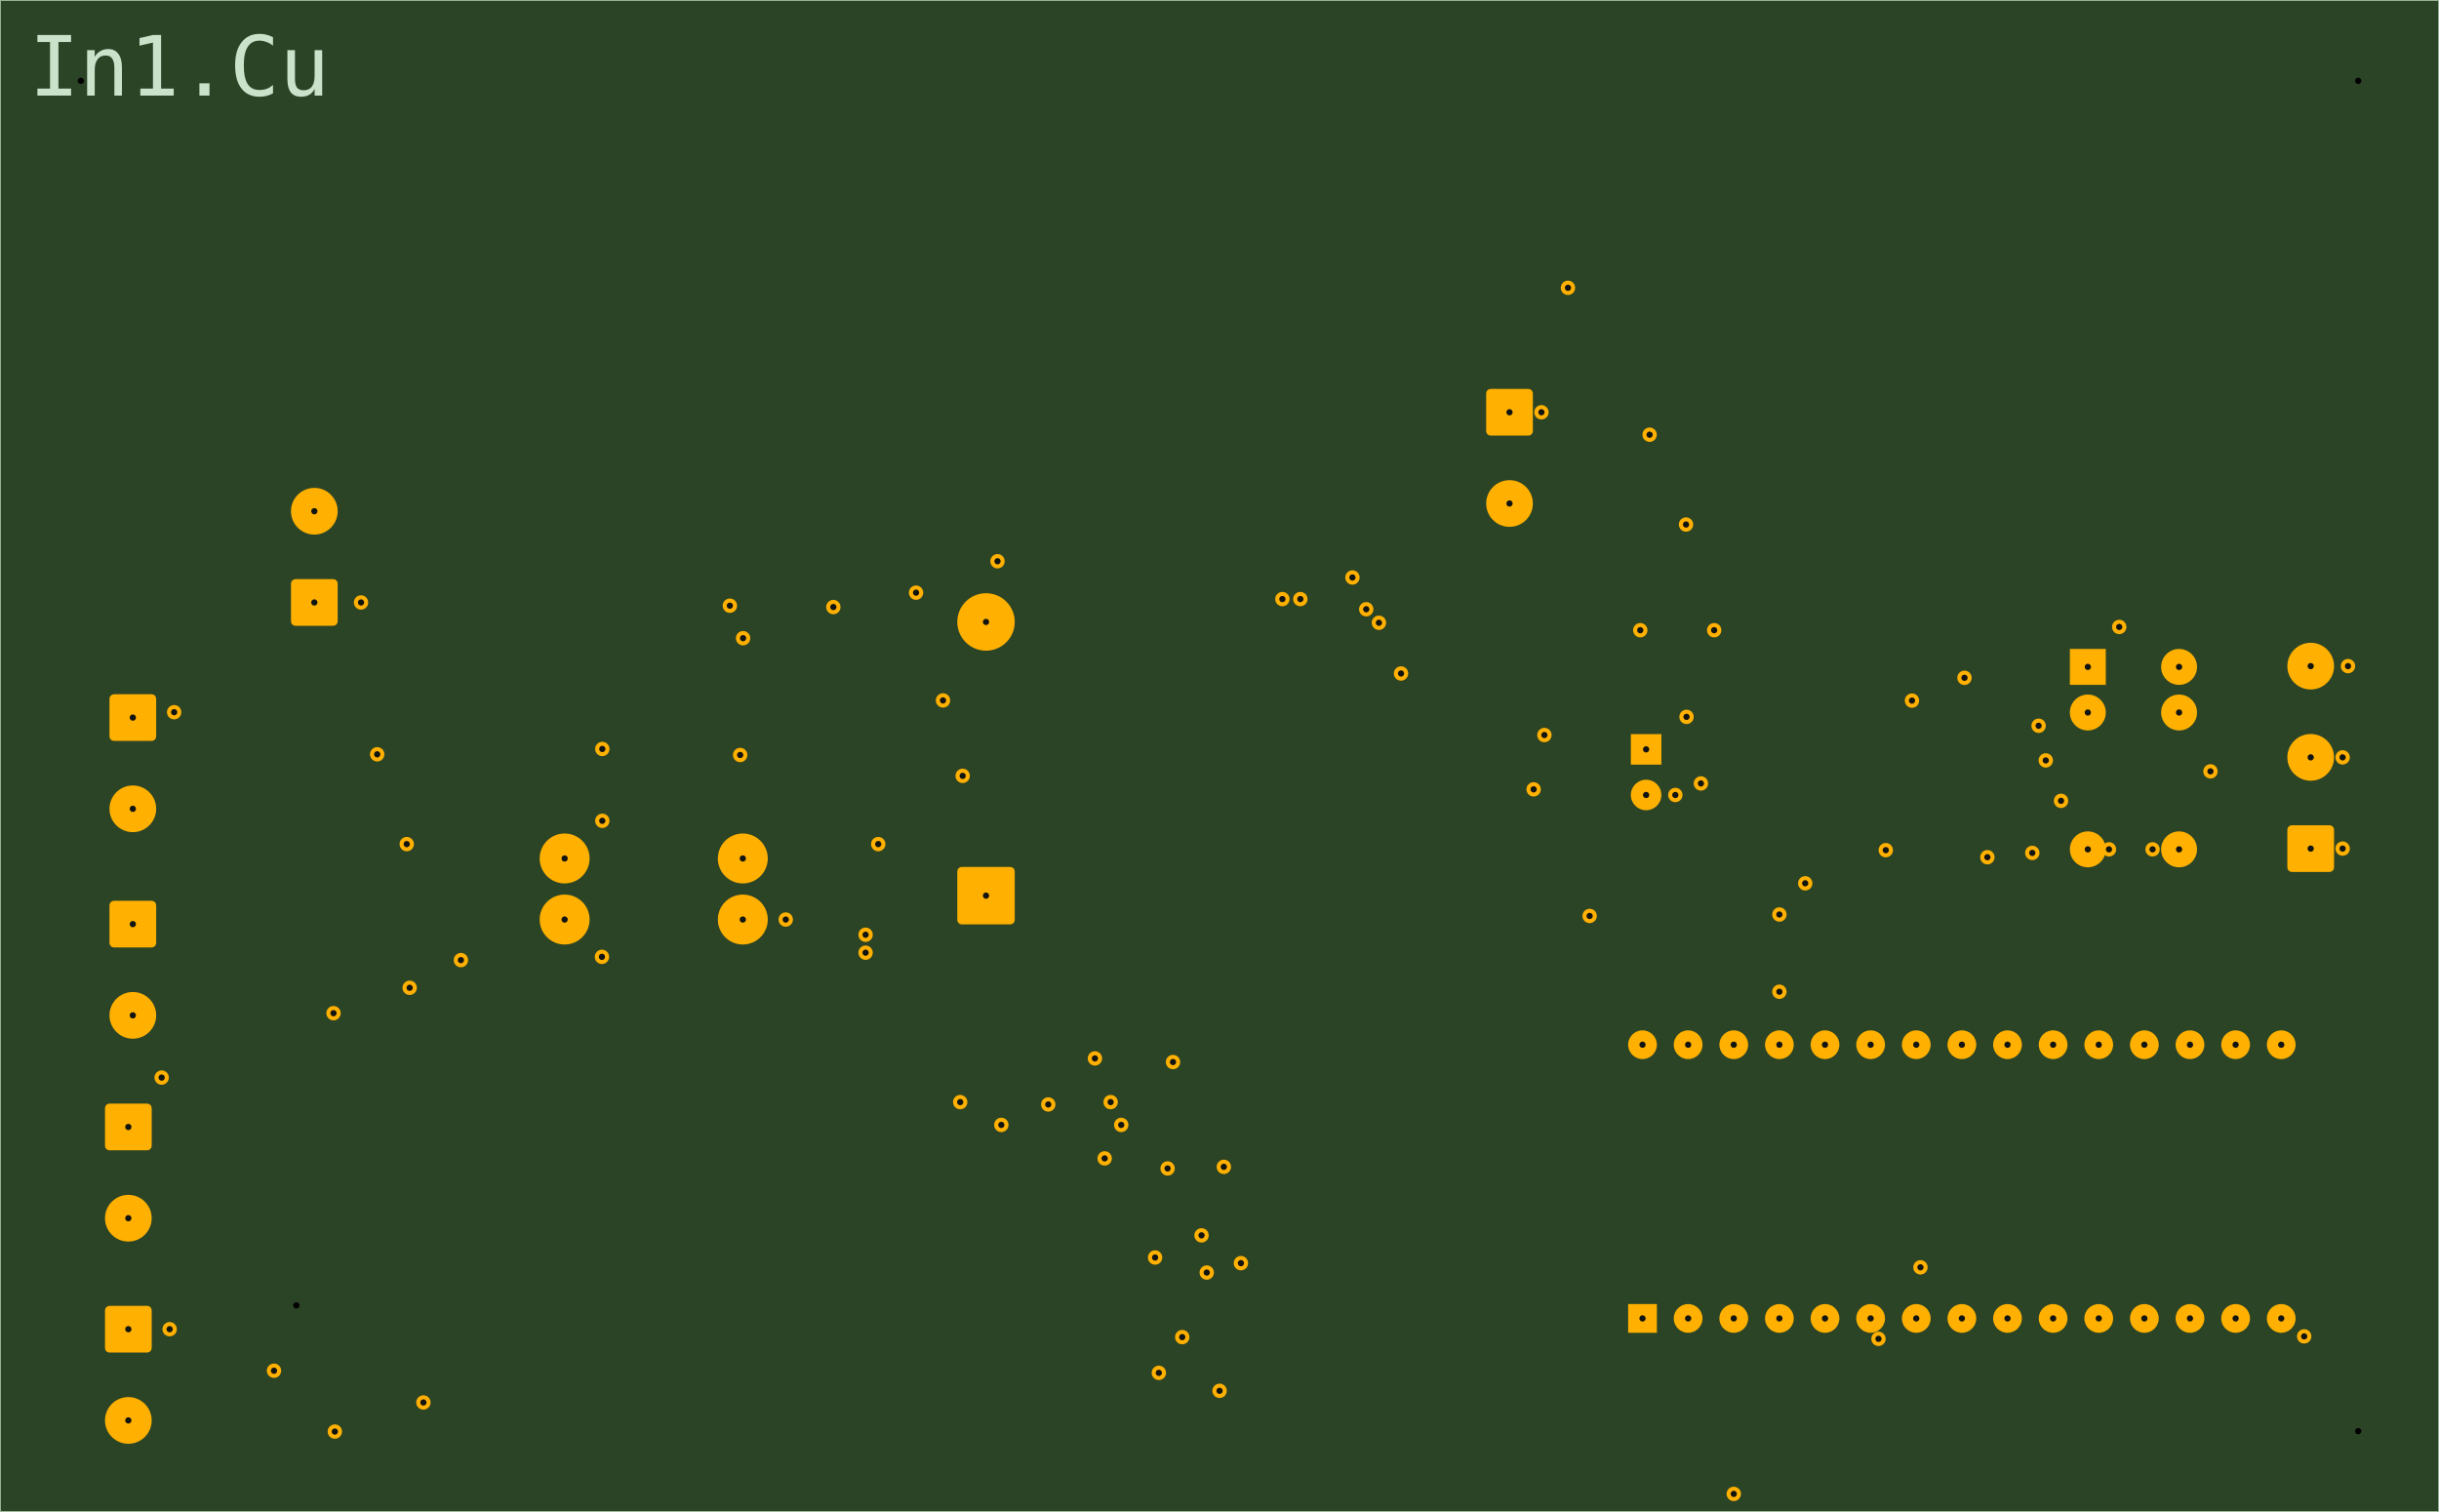
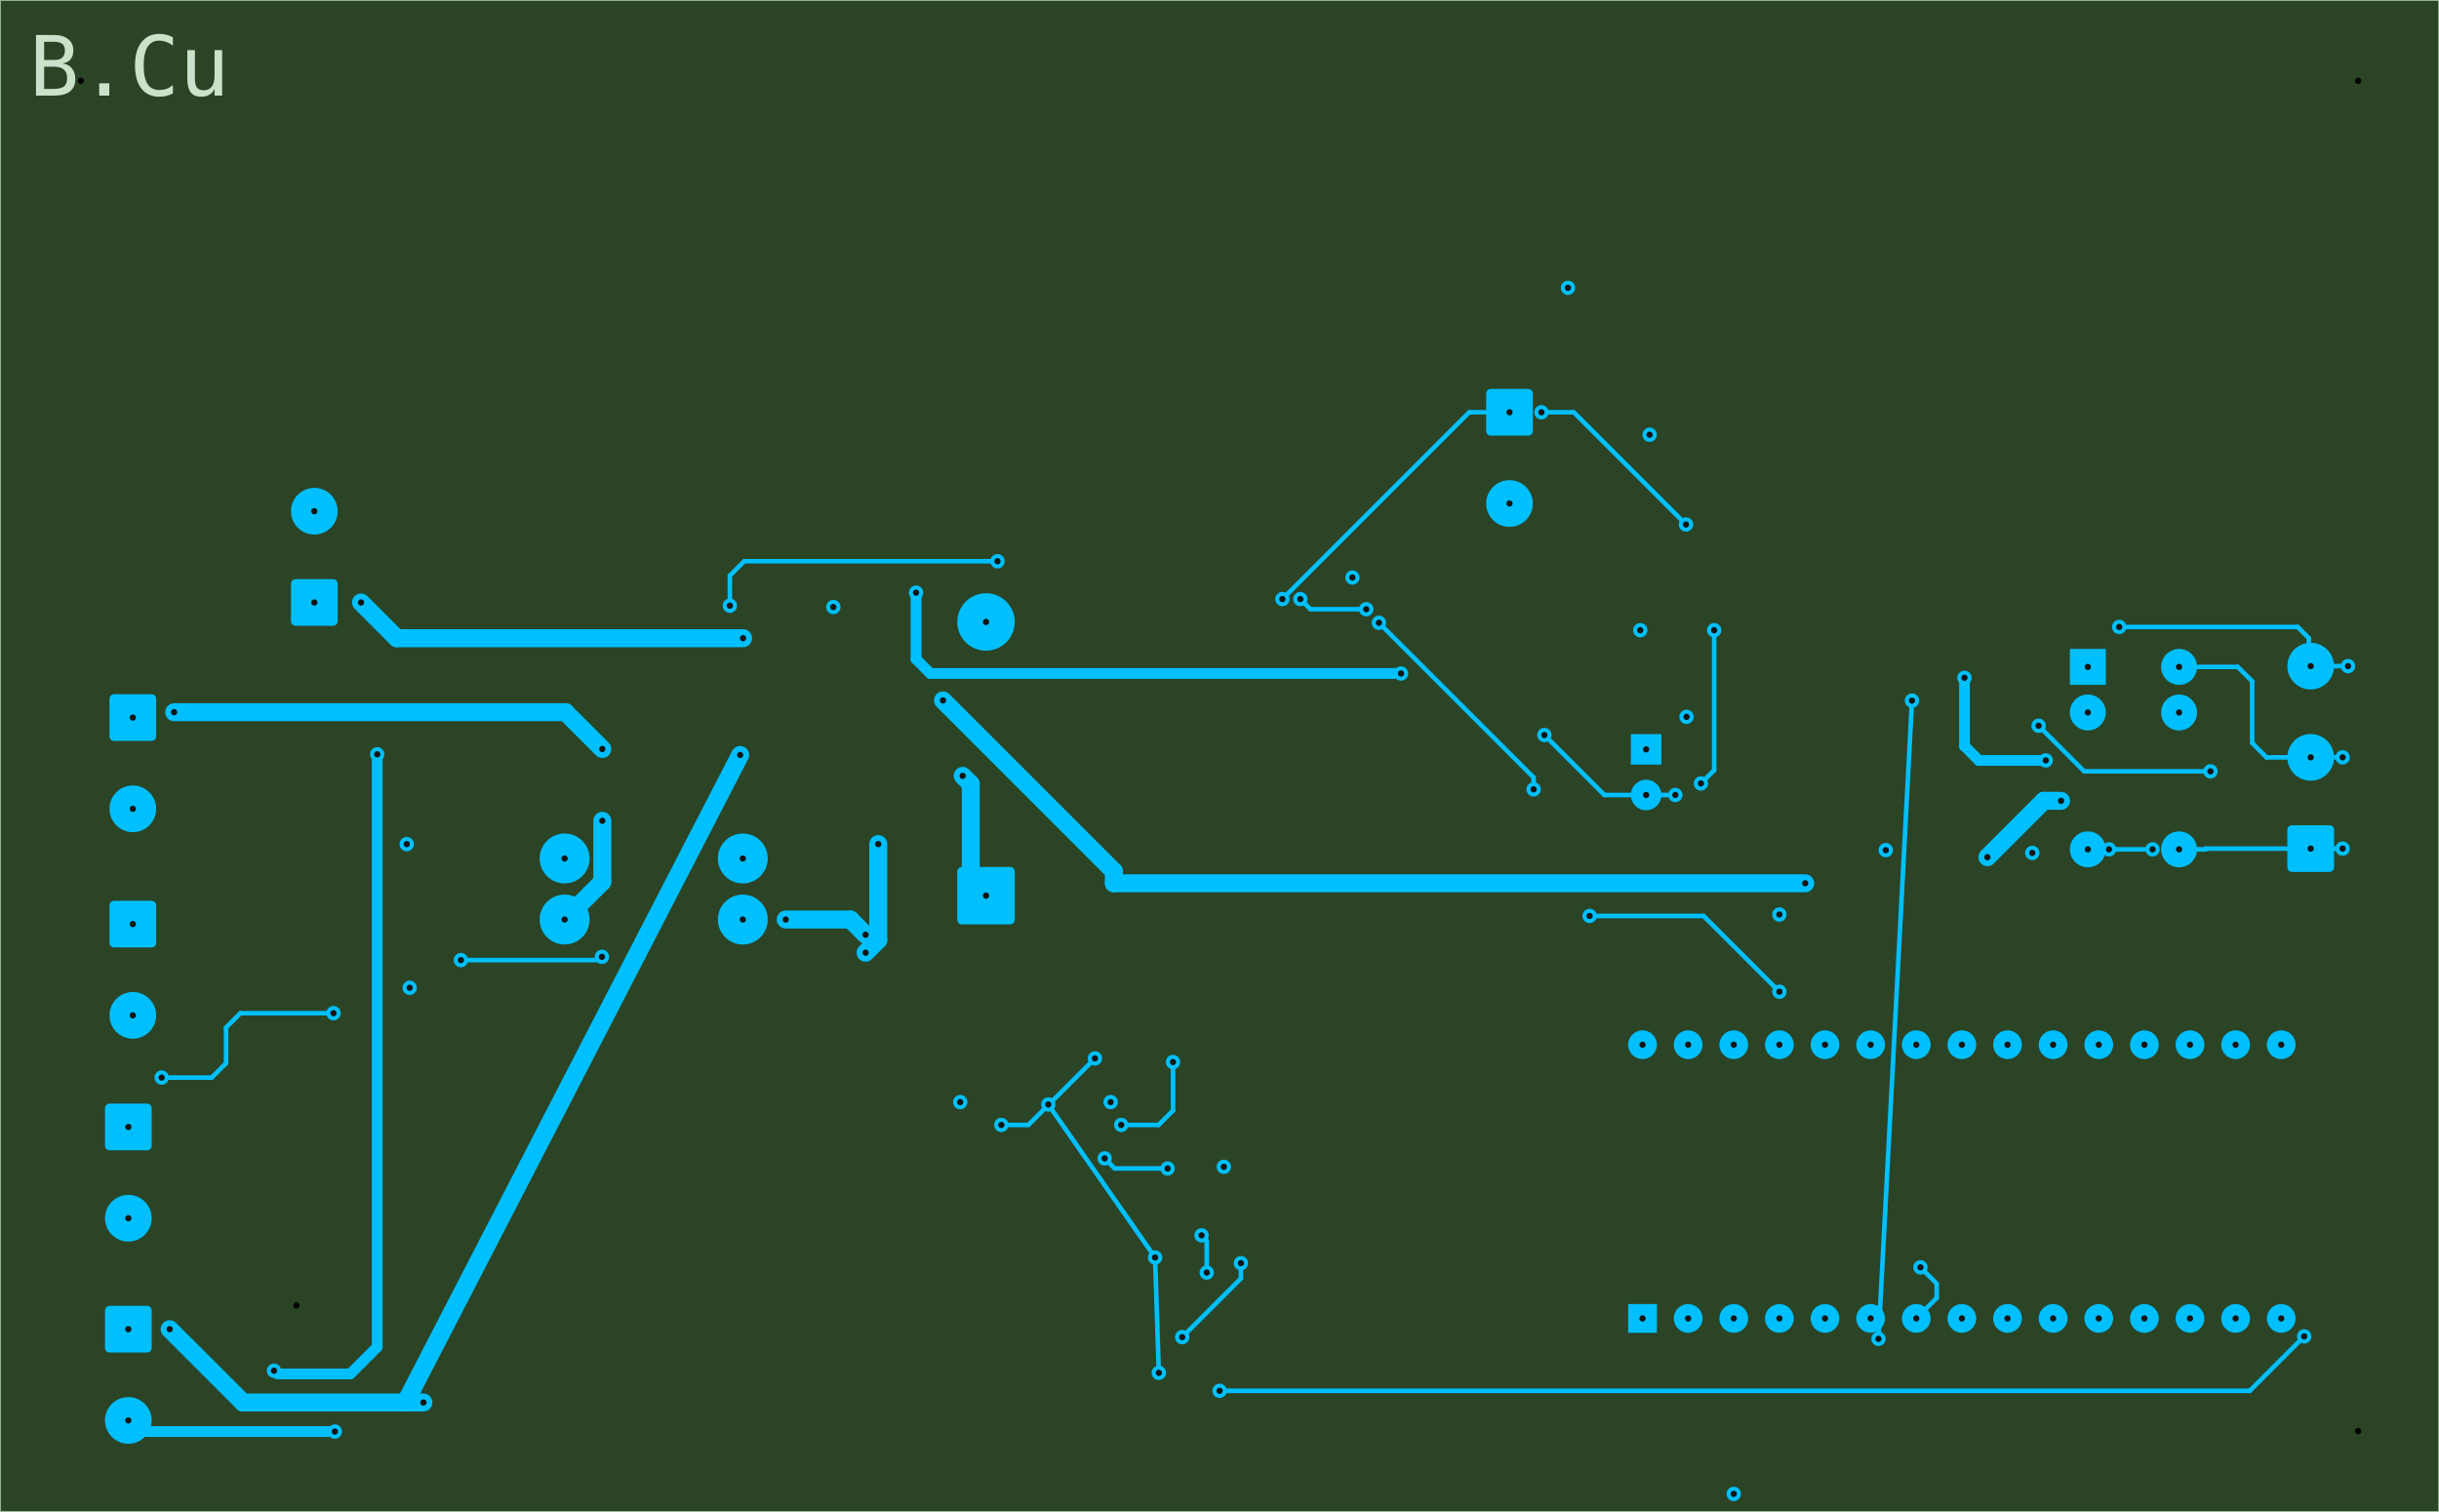
<svg xmlns="http://www.w3.org/2000/svg" version="1.1" width="135.788mm" height="84.176mm" viewBox="0 0 135.788 84.176">
  <rect x="-2.716" y="-2.716" width="141.22" height="89.607" fill="#2B4426" />
  <g style="fill:#000000; fill-opacity:1;stroke:#000000; stroke-opacity:1; stroke-linecap:round; stroke-linejoin:round;" transform="translate(0 0) scale(1 1)">
-     <path style="fill:#FFB000; fill-opacity:1; stroke:none;fill-rule:evenodd;" d="M 53.545,51.47 53.449,51.451 53.368,51.397 53.314,51.316 53.295,51.22 53.295,48.52 53.314,48.424 53.368,48.343 53.449,48.289 53.545,48.27 56.245,48.27 56.341,48.289 56.422,48.343 56.476,48.424 56.495,48.52 56.495,51.22 56.476,51.316 56.422,51.397 56.341,51.451 56.245,51.47 Z" />
-   </g>
-   <g style="fill:#FFB000; fill-opacity:1; stroke:none;">
+     <path style="fill:#00BFFF; fill-opacity:1; stroke:none;fill-rule:evenodd;" d="M 53.545,51.47 53.449,51.451 53.368,51.397 53.314,51.316 53.295,51.22 53.295,48.52 53.314,48.424 53.368,48.343 53.449,48.289 53.545,48.27 56.245,48.27 56.341,48.289 56.422,48.343 56.476,48.424 56.495,48.52 56.495,51.22 56.476,51.316 56.422,51.397 56.341,51.451 56.245,51.47 Z" />
+   </g>
+   <g style="fill:#00BFFF; fill-opacity:1; stroke:none;">
    <circle cx="54.895" cy="34.63" r="1.6" />
-     <path style="fill:#FFB000; fill-opacity:1; stroke:none;fill-rule:evenodd;" d="M 8.445,38.655 8.541,38.674 8.622,38.728 8.676,38.809 8.695,38.905 8.695,41.005 8.676,41.101 8.622,41.182 8.541,41.236 8.445,41.255 6.345,41.255 6.249,41.236 6.168,41.182 6.114,41.101 6.095,41.005 6.095,38.905 6.114,38.809 6.168,38.728 6.249,38.674 6.345,38.655 Z" />
+     <path style="fill:#00BFFF; fill-opacity:1; stroke:none;fill-rule:evenodd;" d="M 8.445,38.655 8.541,38.674 8.622,38.728 8.676,38.809 8.695,38.905 8.695,41.005 8.676,41.101 8.622,41.182 8.541,41.236 8.445,41.255 6.345,41.255 6.249,41.236 6.168,41.182 6.114,41.101 6.095,41.005 6.095,38.905 6.114,38.809 6.168,38.728 6.249,38.674 6.345,38.655 Z" />
    <circle cx="7.395" cy="45.035" r="1.3" />
-     <path style="fill:#FFB000; fill-opacity:1; stroke:none;fill-rule:evenodd;" d="M 90.795,42.575 90.795,40.875 92.495,40.875 92.495,42.575 Z" />
+     <path style="fill:#00BFFF; fill-opacity:1; stroke:none;fill-rule:evenodd;" d="M 90.795,42.575 90.795,40.875 92.495,40.875 92.495,42.575 Z" />
    <circle cx="91.645" cy="44.265" r="0.85" />
-     <path style="fill:#FFB000; fill-opacity:1; stroke:none;fill-rule:evenodd;" d="M 92.245,74.21 90.645,74.21 90.645,72.61 92.245,72.61 Z" />
+     <path style="fill:#00BFFF; fill-opacity:1; stroke:none;fill-rule:evenodd;" d="M 92.245,74.21 90.645,74.21 90.645,72.61 92.245,72.61 Z" />
    <circle cx="93.985" cy="73.41" r="0.8" />
    <circle cx="96.525" cy="73.41" r="0.8" />
    <circle cx="99.065" cy="73.41" r="0.8" />
    <circle cx="101.605" cy="73.41" r="0.8" />
    <circle cx="104.145" cy="73.41" r="0.8" />
    <circle cx="106.685" cy="73.41" r="0.8" />
    <circle cx="109.225" cy="73.41" r="0.8" />
    <circle cx="111.765" cy="73.41" r="0.8" />
    <circle cx="114.305" cy="73.41" r="0.8" />
    <circle cx="116.845" cy="73.41" r="0.8" />
    <circle cx="119.385" cy="73.41" r="0.8" />
    <circle cx="121.925" cy="73.41" r="0.8" />
    <circle cx="124.465" cy="73.41" r="0.8" />
    <circle cx="127.005" cy="73.41" r="0.8" />
    <circle cx="127.005" cy="58.17" r="0.8" />
    <circle cx="124.465" cy="58.17" r="0.8" />
    <circle cx="121.925" cy="58.17" r="0.8" />
    <circle cx="119.385" cy="58.17" r="0.8" />
    <circle cx="116.845" cy="58.17" r="0.8" />
    <circle cx="114.305" cy="58.17" r="0.8" />
    <circle cx="111.765" cy="58.17" r="0.8" />
    <circle cx="109.225" cy="58.17" r="0.8" />
    <circle cx="106.685" cy="58.17" r="0.8" />
    <circle cx="104.145" cy="58.17" r="0.8" />
    <circle cx="101.605" cy="58.17" r="0.8" />
    <circle cx="99.065" cy="58.17" r="0.8" />
    <circle cx="96.525" cy="58.17" r="0.8" />
    <circle cx="93.985" cy="58.17" r="0.8" />
    <circle cx="91.445" cy="58.17" r="0.8" />
-     <path style="fill:#FFB000; fill-opacity:1; stroke:none;fill-rule:evenodd;" d="M 16.45,34.845 16.354,34.826 16.273,34.772 16.219,34.691 16.2,34.595 16.2,32.495 16.219,32.399 16.273,32.318 16.354,32.264 16.45,32.245 18.55,32.245 18.646,32.264 18.727,32.318 18.781,32.399 18.8,32.495 18.8,34.595 18.781,34.691 18.727,34.772 18.646,34.826 18.55,34.845 Z" />
+     <path style="fill:#00BFFF; fill-opacity:1; stroke:none;fill-rule:evenodd;" d="M 16.45,34.845 16.354,34.826 16.273,34.772 16.219,34.691 16.2,34.595 16.2,32.495 16.219,32.399 16.273,32.318 16.354,32.264 16.45,32.245 18.55,32.245 18.646,32.264 18.727,32.318 18.781,32.399 18.8,32.495 18.8,34.595 18.781,34.691 18.727,34.772 18.646,34.826 18.55,34.845 Z" />
    <circle cx="17.5" cy="28.465" r="1.3" />
-     <path style="fill:#FFB000; fill-opacity:1; stroke:none;fill-rule:evenodd;" d="M 8.445,50.155 8.541,50.174 8.622,50.228 8.676,50.309 8.695,50.405 8.695,52.505 8.676,52.601 8.622,52.682 8.541,52.736 8.445,52.755 6.345,52.755 6.249,52.736 6.168,52.682 6.114,52.601 6.095,52.505 6.095,50.405 6.114,50.309 6.168,50.228 6.249,50.174 6.345,50.155 Z" />
+     <path style="fill:#00BFFF; fill-opacity:1; stroke:none;fill-rule:evenodd;" d="M 8.445,50.155 8.541,50.174 8.622,50.228 8.676,50.309 8.695,50.405 8.695,52.505 8.676,52.601 8.622,52.682 8.541,52.736 8.445,52.755 6.345,52.755 6.249,52.736 6.168,52.682 6.114,52.601 6.095,52.505 6.095,50.405 6.114,50.309 6.168,50.228 6.249,50.174 6.345,50.155 Z" />
    <circle cx="7.395" cy="56.535" r="1.3" />
-     <path style="fill:#FFB000; fill-opacity:1; stroke:none;fill-rule:evenodd;" d="M 8.195,72.71 8.291,72.729 8.372,72.783 8.426,72.864 8.445,72.96 8.445,75.06 8.426,75.156 8.372,75.237 8.291,75.291 8.195,75.31 6.095,75.31 5.999,75.291 5.918,75.237 5.864,75.156 5.845,75.06 5.845,72.96 5.864,72.864 5.918,72.783 5.999,72.729 6.095,72.71 Z" />
+     <path style="fill:#00BFFF; fill-opacity:1; stroke:none;fill-rule:evenodd;" d="M 8.195,72.71 8.291,72.729 8.372,72.783 8.426,72.864 8.445,72.96 8.445,75.06 8.426,75.156 8.372,75.237 8.291,75.291 8.195,75.31 6.095,75.31 5.999,75.291 5.918,75.237 5.864,75.156 5.845,75.06 5.845,72.96 5.864,72.864 5.918,72.783 5.999,72.729 6.095,72.71 Z" />
    <circle cx="7.145" cy="79.09" r="1.3" />
-     <path style="fill:#FFB000; fill-opacity:1; stroke:none;fill-rule:evenodd;" d="M 85.09,21.655 85.186,21.674 85.267,21.728 85.321,21.809 85.34,21.905 85.34,24.005 85.321,24.101 85.267,24.182 85.186,24.236 85.09,24.255 82.99,24.255 82.894,24.236 82.813,24.182 82.759,24.101 82.74,24.005 82.74,21.905 82.759,21.809 82.813,21.728 82.894,21.674 82.99,21.655 Z" />
+     <path style="fill:#00BFFF; fill-opacity:1; stroke:none;fill-rule:evenodd;" d="M 85.09,21.655 85.186,21.674 85.267,21.728 85.321,21.809 85.34,21.905 85.34,24.005 85.321,24.101 85.267,24.182 85.186,24.236 85.09,24.255 82.99,24.255 82.894,24.236 82.813,24.182 82.759,24.101 82.74,24.005 82.74,21.905 82.759,21.809 82.813,21.728 82.894,21.674 82.99,21.655 Z" />
    <circle cx="84.04" cy="28.035" r="1.3" />
    <circle cx="31.435" cy="47.8" r="1.39" />
    <circle cx="31.435" cy="51.2" r="1.39" />
    <circle cx="41.355" cy="47.8" r="1.39" />
    <circle cx="41.355" cy="51.2" r="1.39" />
-     <path style="fill:#FFB000; fill-opacity:1; stroke:none;fill-rule:evenodd;" d="M 127.595,48.55 127.499,48.531 127.418,48.477 127.364,48.396 127.345,48.3 127.345,46.2 127.364,46.104 127.418,46.023 127.499,45.969 127.595,45.95 129.695,45.95 129.791,45.969 129.872,46.023 129.926,46.104 129.945,46.2 129.945,48.3 129.926,48.396 129.872,48.477 129.791,48.531 129.695,48.55 Z" />
+     <path style="fill:#00BFFF; fill-opacity:1; stroke:none;fill-rule:evenodd;" d="M 127.595,48.55 127.499,48.531 127.418,48.477 127.364,48.396 127.345,48.3 127.345,46.2 127.364,46.104 127.418,46.023 127.499,45.969 127.595,45.95 129.695,45.95 129.791,45.969 129.872,46.023 129.926,46.104 129.945,46.2 129.945,48.3 129.926,48.396 129.872,48.477 129.791,48.531 129.695,48.55 Z" />
    <circle cx="128.645" cy="42.17" r="1.3" />
    <circle cx="128.645" cy="37.09" r="1.3" />
-     <path style="fill:#FFB000; fill-opacity:1; stroke:none;fill-rule:evenodd;" d="M 8.195,61.45 8.291,61.469 8.372,61.523 8.426,61.604 8.445,61.7 8.445,63.8 8.426,63.896 8.372,63.977 8.291,64.031 8.195,64.05 6.095,64.05 5.999,64.031 5.918,63.977 5.864,63.896 5.845,63.8 5.845,61.7 5.864,61.604 5.918,61.523 5.999,61.469 6.095,61.45 Z" />
+     <path style="fill:#00BFFF; fill-opacity:1; stroke:none;fill-rule:evenodd;" d="M 8.195,61.45 8.291,61.469 8.372,61.523 8.426,61.604 8.445,61.7 8.445,63.8 8.426,63.896 8.372,63.977 8.291,64.031 8.195,64.05 6.095,64.05 5.999,64.031 5.918,63.977 5.864,63.896 5.845,63.8 5.845,61.7 5.864,61.604 5.918,61.523 5.999,61.469 6.095,61.45 Z" />
    <circle cx="7.145" cy="67.83" r="1.3" />
-     <path style="fill:#FFB000; fill-opacity:1; stroke:none;fill-rule:evenodd;" d="M 115.237,38.133 115.237,36.133 117.237,36.133 117.237,38.133 Z" />
+     <path style="fill:#00BFFF; fill-opacity:1; stroke:none;fill-rule:evenodd;" d="M 115.237,38.133 115.237,36.133 117.237,36.133 117.237,38.133 Z" />
    <circle cx="116.237" cy="39.672" r="1" />
    <circle cx="116.237" cy="47.292" r="1" />
    <circle cx="121.317" cy="47.292" r="1" />
    <circle cx="121.317" cy="39.672" r="1" />
    <circle cx="121.317" cy="37.133" r="1" />
    <circle cx="48.191" cy="53.046" r="0.4" />
    <circle cx="40.635" cy="33.725" r="0.4" />
    <circle cx="9.695" cy="39.655" r="0.4" />
    <circle cx="61.5" cy="64.5" r="0.4" />
    <circle cx="53.595" cy="43.2" r="0.4" />
    <circle cx="91.32" cy="35.09" r="0.4" />
    <circle cx="91.84" cy="24.205" r="0.4" />
    <circle cx="22.645" cy="47" r="0.4" />
    <circle cx="93.895" cy="39.915" r="0.4" />
    <circle cx="75.295" cy="32.155" r="0.4" />
    <circle cx="87.295" cy="16.025" r="0.4" />
    <circle cx="61.833" cy="61.365" r="0.4" />
    <circle cx="53.458" cy="61.365" r="0.4" />
    <circle cx="96.525" cy="83.18" r="0.4" />
    <circle cx="68.135" cy="64.97" r="0.4" />
    <circle cx="113.145" cy="47.49" r="0.4" />
    <circle cx="22.808" cy="55" r="0.4" />
    <circle cx="104.988" cy="47.337" r="0.4" />
    <circle cx="46.395" cy="33.8" r="0.4" />
    <circle cx="99.065" cy="50.92" r="0.4" />
    <circle cx="94.696" cy="43.622" r="0.4" />
    <circle cx="52.5" cy="39" r="0.4" />
    <circle cx="113.895" cy="42.34" r="0.4" />
    <circle cx="104.582" cy="74.547" r="0.4" />
    <circle cx="23.573" cy="78.09" r="0.4" />
    <circle cx="100.503" cy="49.182" r="0.4" />
    <circle cx="114.745" cy="44.59" r="0.4" />
    <circle cx="110.645" cy="47.73" r="0.4" />
    <circle cx="106.447" cy="39.01" r="0.4" />
    <circle cx="9.445" cy="74.01" r="0.4" />
    <circle cx="20.1" cy="33.545" r="0.4" />
    <circle cx="41.37" cy="35.535" r="0.4" />
    <circle cx="109.37" cy="37.74" r="0.4" />
    <circle cx="18.642" cy="79.71" r="0.4" />
    <circle cx="51" cy="33" r="0.4" />
    <circle cx="15.255" cy="76.322" r="0.4" />
    <circle cx="78" cy="37.5" r="0.4" />
    <circle cx="21" cy="42" r="0.4" />
    <circle cx="65.305" cy="59.135" r="0.4" />
    <circle cx="58.361" cy="61.497" r="0.4" />
    <circle cx="48.895" cy="47" r="0.4" />
    <circle cx="64.308" cy="70.018" r="0.4" />
    <circle cx="128.282" cy="74.41" r="0.4" />
    <circle cx="67.898" cy="77.441" r="0.4" />
    <circle cx="67.184" cy="70.857" r="0.4" />
    <circle cx="99.065" cy="55.22" r="0.4" />
    <circle cx="88.5" cy="51" r="0.4" />
    <circle cx="71.395" cy="33.357" r="0.4" />
    <circle cx="72.395" cy="33.357" r="0.4" />
    <circle cx="93.867" cy="29.205" r="0.4" />
    <circle cx="69.086" cy="70.333" r="0.4" />
    <circle cx="33.532" cy="41.703" r="0.4" />
    <circle cx="85.982" cy="40.927" r="0.4" />
    <circle cx="66.894" cy="68.785" r="0.4" />
    <circle cx="55.747" cy="62.635" r="0.4" />
    <circle cx="95.434" cy="35.09" r="0.4" />
    <circle cx="119.841" cy="47.292" r="0.4" />
    <circle cx="43.745" cy="51.2" r="0.4" />
    <circle cx="117.415" cy="47.292" r="0.4" />
    <circle cx="76.063" cy="33.923" r="0.4" />
    <circle cx="33.532" cy="45.703" r="0.4" />
    <circle cx="25.66" cy="53.459" r="0.4" />
    <circle cx="18.568" cy="56.414" r="0.4" />
    <circle cx="76.769" cy="34.676" r="0.4" />
    <circle cx="9" cy="60" r="0.4" />
    <circle cx="62.422" cy="62.635" r="0.4" />
    <circle cx="41.208" cy="42.038" r="0.4" />
    <circle cx="64.517" cy="76.441" r="0.4" />
    <circle cx="55.535" cy="31.25" r="0.4" />
    <circle cx="65.004" cy="65.06" r="0.4" />
    <circle cx="106.918" cy="70.566" r="0.4" />
    <circle cx="85.383" cy="43.951" r="0.4" />
    <circle cx="117.985" cy="34.909" r="0.4" />
    <circle cx="85.817" cy="22.955" r="0.4" />
    <circle cx="33.512" cy="53.277" r="0.4" />
    <circle cx="123.065" cy="42.949" r="0.4" />
    <circle cx="113.497" cy="40.41" r="0.4" />
    <circle cx="93.272" cy="44.265" r="0.4" />
    <circle cx="60.958" cy="58.933" r="0.4" />
    <circle cx="130.722" cy="37.09" r="0.4" />
    <circle cx="130.422" cy="42.17" r="0.4" />
    <circle cx="130.422" cy="47.25" r="0.4" />
    <circle cx="48.191" cy="52.046" r="0.4" />
    <circle cx="65.819" cy="74.451" r="0.4" />
  </g>
+   <g style="fill:none;  stroke:#00BFFF; stroke-width:0.254; stroke-opacity:1;  stroke-linecap:round; stroke-linejoin:round;">
+     <path d="M106.918 70.566 L107.822 71.47 " />
+     <path d="M107.822 71.47 L107.822 72.273 " />
+     <path d="M107.822 72.273 L106.685 73.41 " />
+     <path d="M93.272 44.265 L89.32 44.265 " />
+     <path d="M89.32 44.265 L85.982 40.927 " />
+     <path d="M95.434 35.09 L95.434 42.884 " />
+     <path d="M95.434 42.884 L94.696 43.622 " />
+   </g>
+   <g style="fill:none;  stroke:#00BFFF; stroke-width:1; stroke-opacity:1;  stroke-linecap:round; stroke-linejoin:round;">
+     <path d="M62.013 48.513 L62.013 49.182 " />
+     <path d="M62.013 49.182 L100.503 49.182 " />
+     <path d="M52.5 39 L62.013 48.513 " />
+     <path d="M20.1 33.545 L22.09 35.535 " />
+     <path d="M114.745 44.59 L113.785 44.59 " />
+     <path d="M22.09 35.535 L41.37 35.535 " />
+     <path d="M22.573 78.09 L41.208 42.038 " />
+     <path d="M13.525 78.09 L9.445 74.01 " />
+     <path d="M113.785 44.59 L110.645 47.73 " />
+     <path d="M23.573 78.09 L13.525 78.09 " />
+   </g>
+   <g style="fill:none;  stroke:#00BFFF; stroke-width:0.6; stroke-opacity:1;  stroke-linecap:round; stroke-linejoin:round;">
+     <path d="M109.37 41.54 L109.37 37.74 " />
+     <path d="M18.642 79.71 L7.764 79.71 " />
+     <path d="M7.764 79.71 L7.145 79.09 " />
+     <path d="M51 33 L51 36.7 " />
+     <path d="M15.432 76.5 L19.5 76.5 " />
+     <path d="M113.895 42.34 L110.17 42.34 " />
+     <path d="M51.8 37.5 L78 37.5 " />
+     <path d="M21 75 L21 42 " />
+     <path d="M19.5 76.5 L21 75 " />
+   </g>
+   <g style="fill:none;  stroke:#00BFFF; stroke-width:0.254; stroke-opacity:1;  stroke-linecap:round; stroke-linejoin:round;">
+     <path d="M60.958 58.933 L57.255 62.635 " />
+     <path d="M57.255 62.635 L55.747 62.635 " />
+     <path d="M64.308 70.018 L58.361 61.497 " />
+     <path d="M125.251 77.441 L67.898 77.441 " />
+     <path d="M128.282 74.41 L125.251 77.441 " />
+     <path d="M113.497 40.41 L116.036 42.949 " />
+     <path d="M116.036 42.949 L123.065 42.949 " />
+     <path d="M128.541 36.29 L128.541 35.53 " />
+     <path d="M128.541 35.53 L127.919 34.909 " />
+     <path d="M127.919 34.909 L117.985 34.909 " />
+     <path d="M130.722 37.09 L129.341 37.09 " />
+     <path d="M129.341 37.09 L128.541 36.29 " />
+     <path d="M125.385 41.37 L125.385 37.932 " />
+     <path d="M125.385 37.932 L124.585 37.133 " />
+     <path d="M124.585 37.133 L121.317 37.133 " />
+     <path d="M126.184 42.17 L125.385 41.37 " />
+     <path d="M130.422 42.17 L126.184 42.17 " />
+     <path d="M122.794 47.25 L122.794 47.292 " />
+     <path d="M130.422 47.25 L122.794 47.25 " />
+     <path d="M122.794 47.292 L121.317 47.292 " />
+     <path d="M117.415 47.292 L119.841 47.292 " />
+     <path d="M67.184 69.075 L67.184 70.857 " />
+     <path d="M65.305 59.135 L65.305 61.835 " />
+   </g>
+   <g style="fill:none;  stroke:#00BFFF; stroke-width:1; stroke-opacity:1;  stroke-linecap:round; stroke-linejoin:round;">
+     <path d="M54.045 43.65 L53.595 43.2 " />
+     <path d="M54.045 48.85 L54.045 43.65 " />
+     <path d="M31.484 39.655 L33.532 41.703 " />
+     <path d="M9.695 39.655 L31.484 39.655 " />
+     <path d="M33.532 49.103 L31.435 51.2 " />
+     <path d="M33.532 45.703 L33.532 49.103 " />
+   </g>
+   <g style="fill:none;  stroke:#00BFFF; stroke-width:0.254; stroke-opacity:1;  stroke-linecap:round; stroke-linejoin:round;">
+     <path d="M41.434 31.25 L40.635 32.05 " />
+     <path d="M55.535 31.25 L41.434 31.25 " />
+     <path d="M40.635 32.05 L40.635 33.725 " />
+     <path d="M64.308 70.018 L64.517 76.441 " />
+   </g>
+   <g style="fill:none;  stroke:#00BFFF; stroke-width:1; stroke-opacity:1;  stroke-linecap:round; stroke-linejoin:round;">
+     <path d="M48.895 52.343 L48.895 47 " />
+     <path d="M48.191 53.046 L48.895 52.343 " />
+     <path d="M47.345 51.2 L43.745 51.2 " />
+     <path d="M48.191 52.046 L47.345 51.2 " />
+   </g>
+   <g style="fill:none;  stroke:#00BFFF; stroke-width:0.254; stroke-opacity:1;  stroke-linecap:round; stroke-linejoin:round;">
+     <path d="M33.33 53.459 L25.66 53.459 " />
+     <path d="M62.06 65.06 L61.5 64.5 " />
+     <path d="M65.004 65.06 L62.06 65.06 " />
+     <path d="M11.786 60 L9 60 " />
+     <path d="M12.586 59.2 L11.786 60 " />
+     <path d="M12.586 57.214 L12.586 59.2 " />
+     <path d="M13.386 56.414 L12.586 57.214 " />
+     <path d="M18.568 56.414 L13.386 56.414 " />
+     <path d="M64.504 62.635 L62.422 62.635 " />
+     <path d="M65.305 61.835 L64.504 62.635 " />
+     <path d="M72.395 33.357 L72.961 33.923 " />
+     <path d="M72.961 33.923 L76.063 33.923 " />
+     <path d="M65.819 74.451 L69.086 71.184 " />
+     <path d="M69.086 71.184 L69.086 70.333 " />
+     <path d="M93.867 29.205 L87.617 22.955 " />
+     <path d="M87.617 22.955 L85.817 22.955 " />
+     <path d="M85.383 43.951 L85.383 43.29 " />
+     <path d="M85.383 43.29 L76.769 34.676 " />
+     <path d="M71.395 33.357 L81.797 22.955 " />
+     <path d="M81.797 22.955 L84.04 22.955 " />
+     <path d="M88.5 51 L94.845 51 " />
+     <path d="M94.845 51 L99.065 55.22 " />
+     <path d="M104.582 74.547 L106.447 39.01 " />
+   </g>
+   <g style="fill:none;  stroke:#00BFFF; stroke-width:0.6; stroke-opacity:1;  stroke-linecap:round; stroke-linejoin:round;">
+     <path d="M109.37 41.54 L110.17 42.34 " />
+     <path d="M51 36.7 L51.8 37.5 " />
+   </g>
+   <g style="fill:none;  stroke:#00BFFF; stroke-width:1; stroke-opacity:1;  stroke-linecap:round; stroke-linejoin:round;">
+     <path d="M54.045 48.85 L54.895 49.87 " />
+   </g>
  <g style="fill:none;  stroke:#9DB89D; stroke-width:0.1; stroke-opacity:1;  stroke-linecap:round; stroke-linejoin:round;">
    <path d="M0 0 L135.79 0 " />
    <path d="M0 84.185 L0 0 " />
    <path d="M135.79 0 L135.79 84.185 " />
    <path d="M135.79 84.185 L0 84.185 " />
  </g>
  <g style="fill:#111411; fill-opacity:1; stroke:none;">
    <circle cx="48.191" cy="53.046" r="0.175" />
    <circle cx="40.635" cy="33.725" r="0.175" />
    <circle cx="9.695" cy="39.655" r="0.175" />
    <circle cx="61.5" cy="64.5" r="0.175" />
    <circle cx="53.595" cy="43.2" r="0.175" />
    <circle cx="91.32" cy="35.09" r="0.175" />
    <circle cx="91.84" cy="24.205" r="0.175" />
    <circle cx="22.645" cy="47" r="0.175" />
    <circle cx="93.895" cy="39.915" r="0.175" />
    <circle cx="75.295" cy="32.155" r="0.175" />
    <circle cx="87.295" cy="16.025" r="0.175" />
    <circle cx="61.833" cy="61.365" r="0.175" />
    <circle cx="53.458" cy="61.365" r="0.175" />
    <circle cx="96.525" cy="83.18" r="0.175" />
    <circle cx="68.135" cy="64.97" r="0.175" />
    <circle cx="113.145" cy="47.49" r="0.175" />
    <circle cx="22.808" cy="55" r="0.175" />
    <circle cx="104.988" cy="47.337" r="0.175" />
    <circle cx="46.395" cy="33.8" r="0.175" />
    <circle cx="99.065" cy="50.92" r="0.175" />
    <circle cx="94.696" cy="43.622" r="0.175" />
    <circle cx="52.5" cy="39" r="0.175" />
    <circle cx="113.895" cy="42.34" r="0.175" />
    <circle cx="104.582" cy="74.547" r="0.175" />
    <circle cx="23.573" cy="78.09" r="0.175" />
    <circle cx="100.503" cy="49.182" r="0.175" />
    <circle cx="114.745" cy="44.59" r="0.175" />
    <circle cx="110.645" cy="47.73" r="0.175" />
    <circle cx="106.447" cy="39.01" r="0.175" />
    <circle cx="9.445" cy="74.01" r="0.175" />
    <circle cx="20.1" cy="33.545" r="0.175" />
    <circle cx="41.37" cy="35.535" r="0.175" />
    <circle cx="109.37" cy="37.74" r="0.175" />
    <circle cx="18.642" cy="79.71" r="0.175" />
    <circle cx="51" cy="33" r="0.175" />
    <circle cx="15.255" cy="76.322" r="0.175" />
    <circle cx="78" cy="37.5" r="0.175" />
    <circle cx="21" cy="42" r="0.175" />
    <circle cx="65.305" cy="59.135" r="0.175" />
    <circle cx="58.361" cy="61.497" r="0.175" />
    <circle cx="48.895" cy="47" r="0.175" />
    <circle cx="64.308" cy="70.018" r="0.175" />
    <circle cx="128.282" cy="74.41" r="0.175" />
    <circle cx="67.898" cy="77.441" r="0.175" />
    <circle cx="67.184" cy="70.857" r="0.175" />
    <circle cx="99.065" cy="55.22" r="0.175" />
    <circle cx="88.5" cy="51" r="0.175" />
    <circle cx="71.395" cy="33.357" r="0.175" />
    <circle cx="72.395" cy="33.357" r="0.175" />
    <circle cx="93.867" cy="29.205" r="0.175" />
    <circle cx="69.086" cy="70.333" r="0.175" />
    <circle cx="33.532" cy="41.703" r="0.175" />
    <circle cx="85.982" cy="40.927" r="0.175" />
    <circle cx="66.894" cy="68.785" r="0.175" />
    <circle cx="55.747" cy="62.635" r="0.175" />
    <circle cx="95.434" cy="35.09" r="0.175" />
    <circle cx="119.841" cy="47.292" r="0.175" />
    <circle cx="43.745" cy="51.2" r="0.175" />
    <circle cx="117.415" cy="47.292" r="0.175" />
    <circle cx="76.063" cy="33.923" r="0.175" />
    <circle cx="33.532" cy="45.703" r="0.175" />
    <circle cx="25.66" cy="53.459" r="0.175" />
    <circle cx="18.568" cy="56.414" r="0.175" />
    <circle cx="76.769" cy="34.676" r="0.175" />
    <circle cx="9" cy="60" r="0.175" />
    <circle cx="62.422" cy="62.635" r="0.175" />
    <circle cx="41.208" cy="42.038" r="0.175" />
    <circle cx="64.517" cy="76.441" r="0.175" />
    <circle cx="55.535" cy="31.25" r="0.175" />
    <circle cx="65.004" cy="65.06" r="0.175" />
    <circle cx="106.918" cy="70.566" r="0.175" />
    <circle cx="85.383" cy="43.951" r="0.175" />
    <circle cx="117.985" cy="34.909" r="0.175" />
    <circle cx="85.817" cy="22.955" r="0.175" />
    <circle cx="33.512" cy="53.277" r="0.175" />
    <circle cx="123.065" cy="42.949" r="0.175" />
    <circle cx="113.497" cy="40.41" r="0.175" />
    <circle cx="93.272" cy="44.265" r="0.175" />
    <circle cx="60.958" cy="58.933" r="0.175" />
    <circle cx="130.722" cy="37.09" r="0.175" />
    <circle cx="130.422" cy="42.17" r="0.175" />
    <circle cx="130.422" cy="47.25" r="0.175" />
    <circle cx="48.191" cy="52.046" r="0.175" />
    <circle cx="65.819" cy="74.451" r="0.175" />
  </g>
  <g style="fill:#000000; fill-opacity:1; stroke:none;">
    <circle cx="4.5" cy="4.5" r="0.175" />
  </g>
  <g style="fill:#111411; fill-opacity:1; stroke:none;">
    <circle cx="54.895" cy="49.87" r="0.175" />
  </g>
  <g style="fill:#111411; fill-opacity:1; stroke:none;">
    <circle cx="54.895" cy="34.63" r="0.175" />
  </g>
  <g style="fill:#111411; fill-opacity:1; stroke:none;">
    <circle cx="7.395" cy="39.955" r="0.175" />
  </g>
  <g style="fill:#111411; fill-opacity:1; stroke:none;">
    <circle cx="7.395" cy="45.035" r="0.175" />
  </g>
  <g style="fill:#111411; fill-opacity:1; stroke:none;">
    <circle cx="91.645" cy="41.725" r="0.175" />
  </g>
  <g style="fill:#111411; fill-opacity:1; stroke:none;">
    <circle cx="91.645" cy="44.265" r="0.175" />
  </g>
  <g style="fill:#111411; fill-opacity:1; stroke:none;">
    <circle cx="91.445" cy="73.41" r="0.175" />
  </g>
  <g style="fill:#111411; fill-opacity:1; stroke:none;">
    <circle cx="93.985" cy="73.41" r="0.175" />
  </g>
  <g style="fill:#111411; fill-opacity:1; stroke:none;">
    <circle cx="96.525" cy="73.41" r="0.175" />
  </g>
  <g style="fill:#111411; fill-opacity:1; stroke:none;">
    <circle cx="99.065" cy="73.41" r="0.175" />
  </g>
  <g style="fill:#111411; fill-opacity:1; stroke:none;">
    <circle cx="101.605" cy="73.41" r="0.175" />
  </g>
  <g style="fill:#111411; fill-opacity:1; stroke:none;">
    <circle cx="104.145" cy="73.41" r="0.175" />
  </g>
  <g style="fill:#111411; fill-opacity:1; stroke:none;">
    <circle cx="106.685" cy="73.41" r="0.175" />
  </g>
  <g style="fill:#111411; fill-opacity:1; stroke:none;">
    <circle cx="109.225" cy="73.41" r="0.175" />
  </g>
  <g style="fill:#111411; fill-opacity:1; stroke:none;">
    <circle cx="111.765" cy="73.41" r="0.175" />
  </g>
  <g style="fill:#111411; fill-opacity:1; stroke:none;">
    <circle cx="114.305" cy="73.41" r="0.175" />
  </g>
  <g style="fill:#111411; fill-opacity:1; stroke:none;">
    <circle cx="116.845" cy="73.41" r="0.175" />
  </g>
  <g style="fill:#111411; fill-opacity:1; stroke:none;">
    <circle cx="119.385" cy="73.41" r="0.175" />
  </g>
  <g style="fill:#111411; fill-opacity:1; stroke:none;">
    <circle cx="121.925" cy="73.41" r="0.175" />
  </g>
  <g style="fill:#111411; fill-opacity:1; stroke:none;">
    <circle cx="124.465" cy="73.41" r="0.175" />
  </g>
  <g style="fill:#111411; fill-opacity:1; stroke:none;">
    <circle cx="127.005" cy="73.41" r="0.175" />
  </g>
  <g style="fill:#111411; fill-opacity:1; stroke:none;">
    <circle cx="127.005" cy="58.17" r="0.175" />
  </g>
  <g style="fill:#111411; fill-opacity:1; stroke:none;">
    <circle cx="124.465" cy="58.17" r="0.175" />
  </g>
  <g style="fill:#111411; fill-opacity:1; stroke:none;">
    <circle cx="121.925" cy="58.17" r="0.175" />
  </g>
  <g style="fill:#111411; fill-opacity:1; stroke:none;">
    <circle cx="119.385" cy="58.17" r="0.175" />
  </g>
  <g style="fill:#111411; fill-opacity:1; stroke:none;">
    <circle cx="116.845" cy="58.17" r="0.175" />
  </g>
  <g style="fill:#111411; fill-opacity:1; stroke:none;">
    <circle cx="114.305" cy="58.17" r="0.175" />
  </g>
  <g style="fill:#111411; fill-opacity:1; stroke:none;">
    <circle cx="111.765" cy="58.17" r="0.175" />
  </g>
  <g style="fill:#111411; fill-opacity:1; stroke:none;">
    <circle cx="109.225" cy="58.17" r="0.175" />
  </g>
  <g style="fill:#111411; fill-opacity:1; stroke:none;">
    <circle cx="106.685" cy="58.17" r="0.175" />
  </g>
  <g style="fill:#111411; fill-opacity:1; stroke:none;">
    <circle cx="104.145" cy="58.17" r="0.175" />
  </g>
  <g style="fill:#111411; fill-opacity:1; stroke:none;">
    <circle cx="101.605" cy="58.17" r="0.175" />
  </g>
  <g style="fill:#111411; fill-opacity:1; stroke:none;">
    <circle cx="99.065" cy="58.17" r="0.175" />
  </g>
  <g style="fill:#111411; fill-opacity:1; stroke:none;">
    <circle cx="96.525" cy="58.17" r="0.175" />
  </g>
  <g style="fill:#111411; fill-opacity:1; stroke:none;">
    <circle cx="93.985" cy="58.17" r="0.175" />
  </g>
  <g style="fill:#111411; fill-opacity:1; stroke:none;">
    <circle cx="91.445" cy="58.17" r="0.175" />
  </g>
  <g style="fill:#111411; fill-opacity:1; stroke:none;">
    <circle cx="17.5" cy="33.545" r="0.175" />
  </g>
  <g style="fill:#111411; fill-opacity:1; stroke:none;">
    <circle cx="17.5" cy="28.465" r="0.175" />
  </g>
  <g style="fill:#111411; fill-opacity:1; stroke:none;">
    <circle cx="7.395" cy="51.455" r="0.175" />
  </g>
  <g style="fill:#111411; fill-opacity:1; stroke:none;">
    <circle cx="7.395" cy="56.535" r="0.175" />
  </g>
  <g style="fill:#111411; fill-opacity:1; stroke:none;">
    <circle cx="7.145" cy="74.01" r="0.175" />
  </g>
  <g style="fill:#111411; fill-opacity:1; stroke:none;">
    <circle cx="7.145" cy="79.09" r="0.175" />
  </g>
  <g style="fill:#000000; fill-opacity:1; stroke:none;">
    <circle cx="131.29" cy="4.5" r="0.175" />
  </g>
  <g style="fill:#111411; fill-opacity:1; stroke:none;">
    <circle cx="84.04" cy="22.955" r="0.175" />
  </g>
  <g style="fill:#111411; fill-opacity:1; stroke:none;">
    <circle cx="84.04" cy="28.035" r="0.175" />
  </g>
  <g style="fill:#000000; fill-opacity:1; stroke:none;">
    <circle cx="16.5" cy="72.685" r="0.175" />
  </g>
  <g style="fill:#111411; fill-opacity:1; stroke:none;">
    <circle cx="31.435" cy="47.8" r="0.175" />
  </g>
  <g style="fill:#111411; fill-opacity:1; stroke:none;">
    <circle cx="31.435" cy="51.2" r="0.175" />
  </g>
  <g style="fill:#111411; fill-opacity:1; stroke:none;">
    <circle cx="41.355" cy="47.8" r="0.175" />
  </g>
  <g style="fill:#111411; fill-opacity:1; stroke:none;">
    <circle cx="41.355" cy="51.2" r="0.175" />
  </g>
  <g style="fill:#111411; fill-opacity:1; stroke:none;">
    <circle cx="128.645" cy="47.25" r="0.175" />
  </g>
  <g style="fill:#111411; fill-opacity:1; stroke:none;">
    <circle cx="128.645" cy="42.17" r="0.175" />
  </g>
  <g style="fill:#111411; fill-opacity:1; stroke:none;">
    <circle cx="128.645" cy="37.09" r="0.175" />
  </g>
  <g style="fill:#111411; fill-opacity:1; stroke:none;">
    <circle cx="7.145" cy="62.75" r="0.175" />
  </g>
  <g style="fill:#111411; fill-opacity:1; stroke:none;">
    <circle cx="7.145" cy="67.83" r="0.175" />
  </g>
  <g style="fill:#000000; fill-opacity:1; stroke:none;">
    <circle cx="131.29" cy="79.685" r="0.175" />
  </g>
  <g style="fill:#111411; fill-opacity:1; stroke:none;">
    <circle cx="116.237" cy="37.133" r="0.175" />
  </g>
  <g style="fill:#111411; fill-opacity:1; stroke:none;">
    <circle cx="116.237" cy="39.672" r="0.175" />
  </g>
  <g style="fill:#111411; fill-opacity:1; stroke:none;">
    <circle cx="116.237" cy="47.292" r="0.175" />
  </g>
  <g style="fill:#111411; fill-opacity:1; stroke:none;">
    <circle cx="121.317" cy="47.292" r="0.175" />
  </g>
  <g style="fill:#111411; fill-opacity:1; stroke:none;">
    <circle cx="121.317" cy="39.672" r="0.175" />
  </g>
  <g style="fill:#111411; fill-opacity:1; stroke:none;">
    <circle cx="121.317" cy="37.133" r="0.175" />
  </g>
-   <text x="1.629" y="5.324" font-family="monospace" font-size="4.63" fill="#D8F0D8" opacity="0.92">In1.Cu</text>
+   <text x="1.629" y="5.324" font-family="monospace" font-size="4.63" fill="#D8F0D8" opacity="0.92">B.Cu</text>
</svg>
